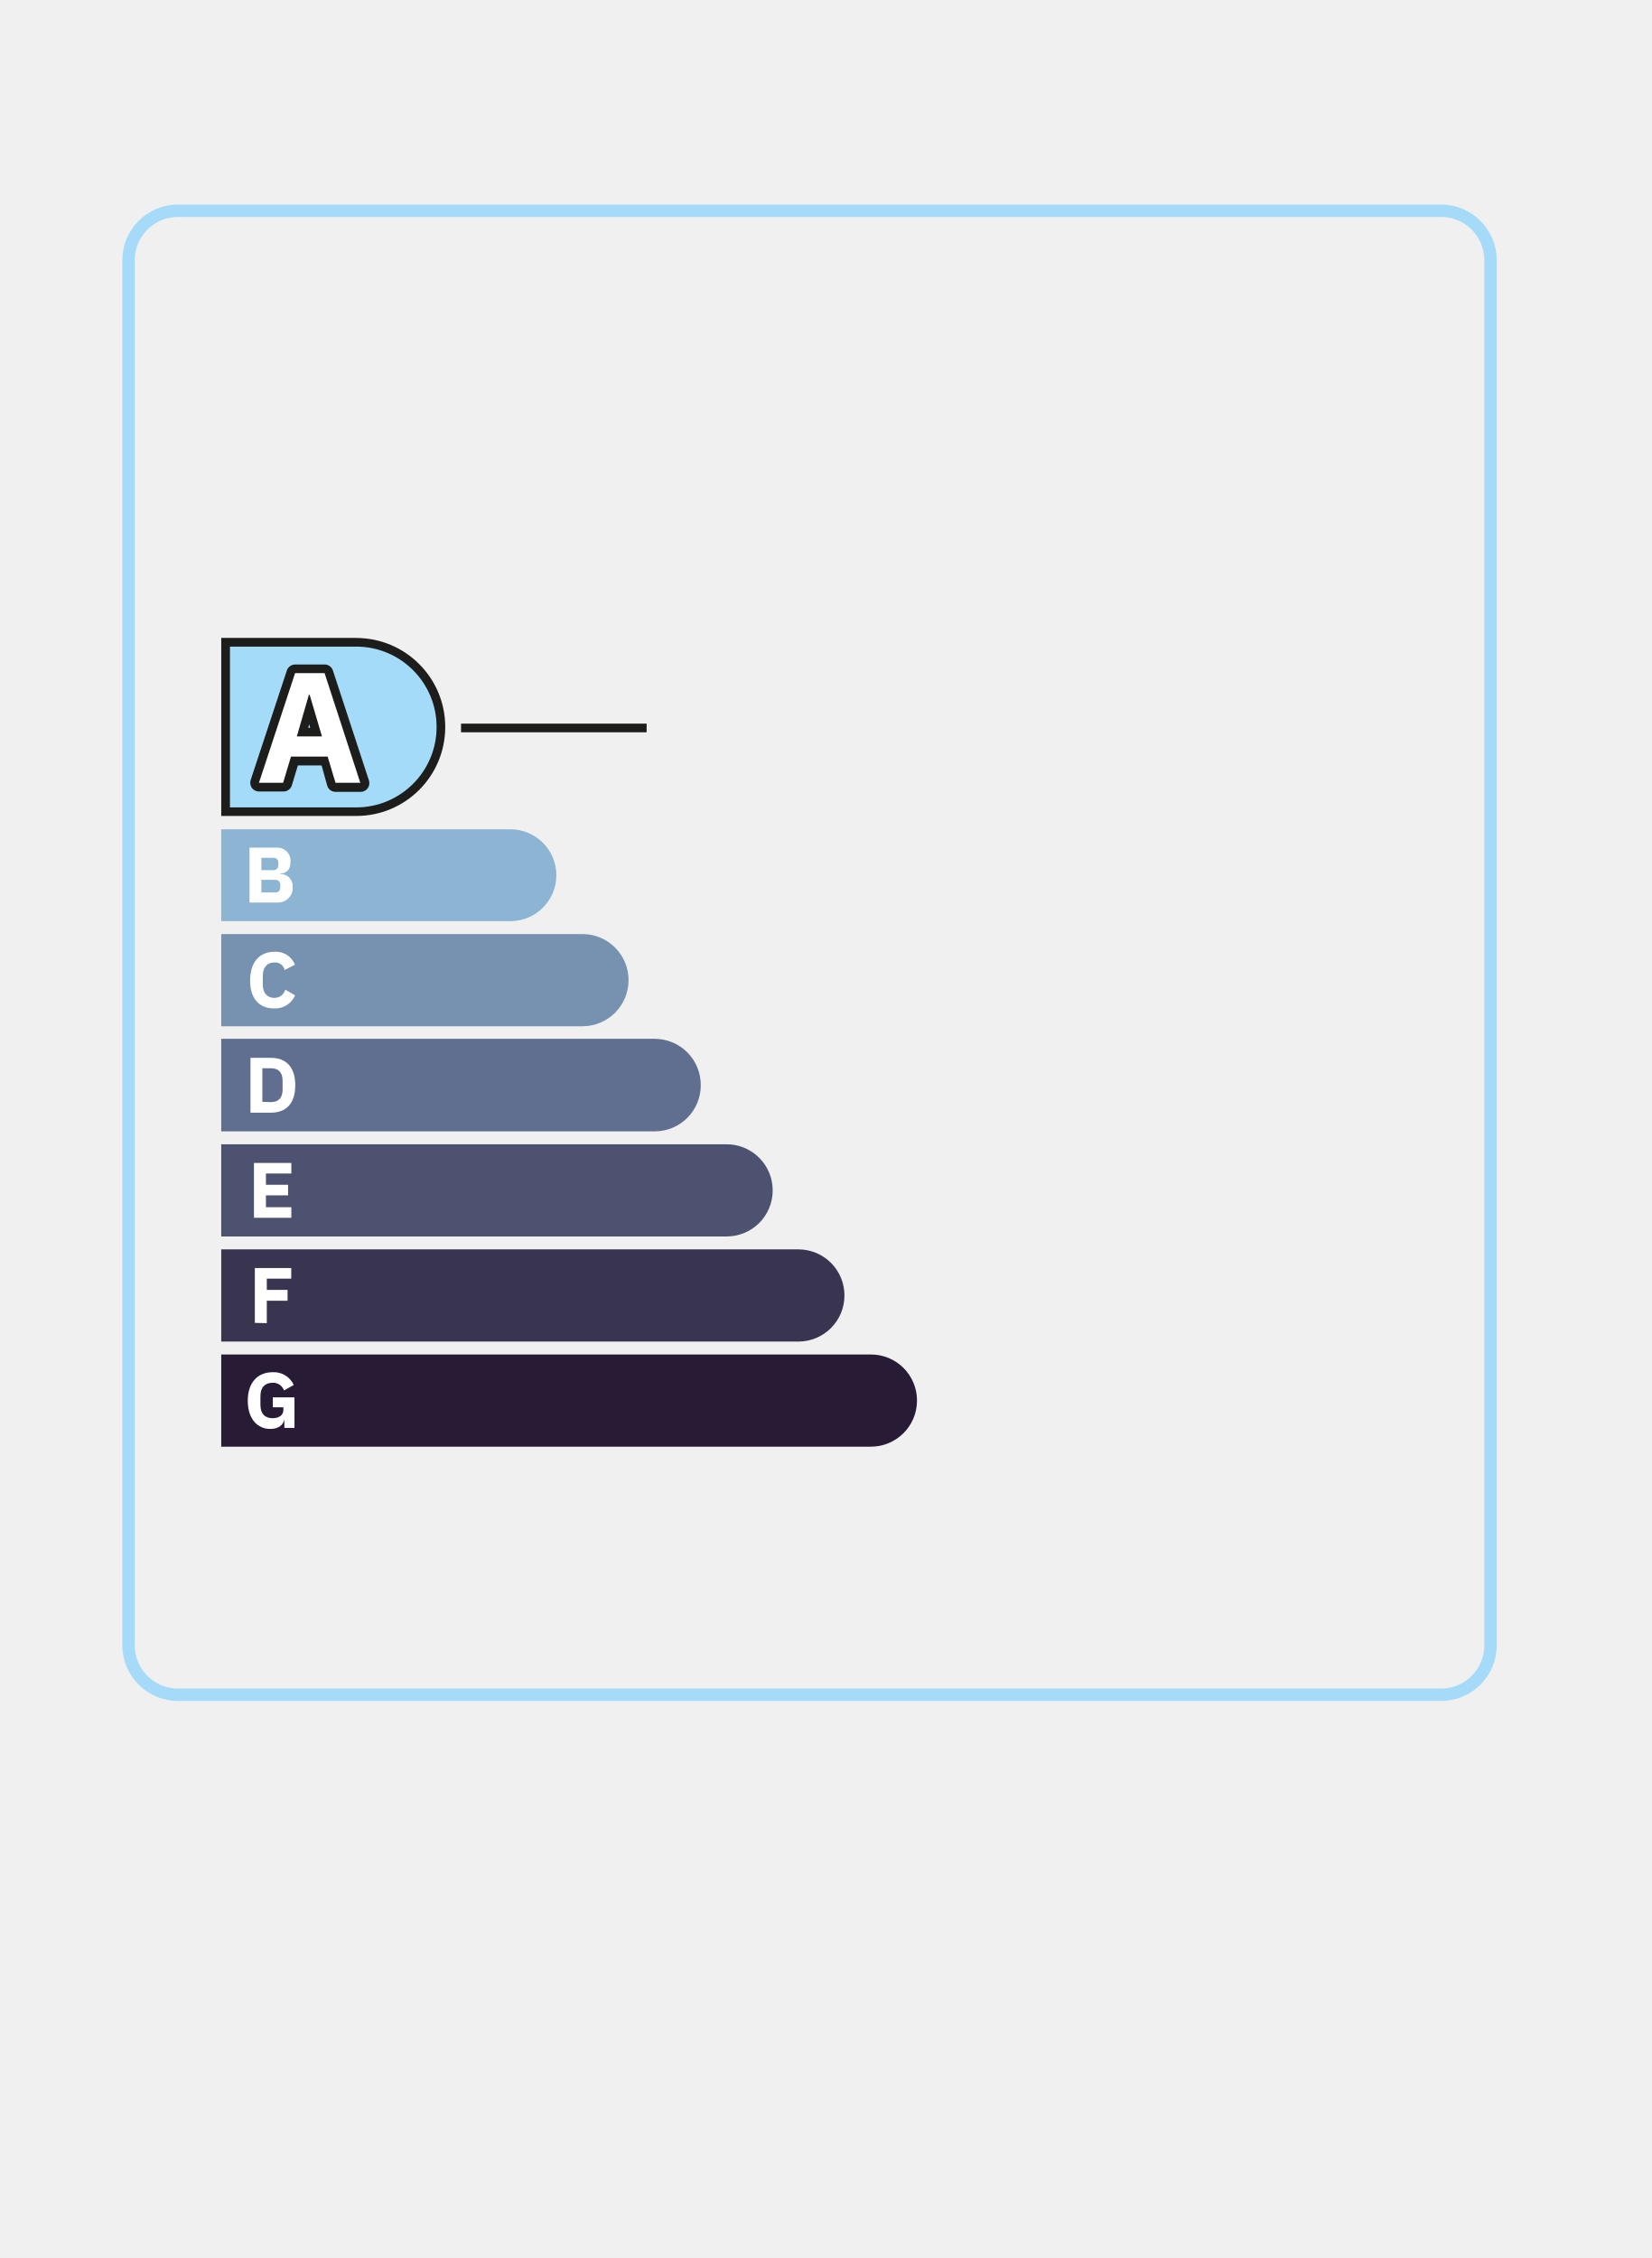
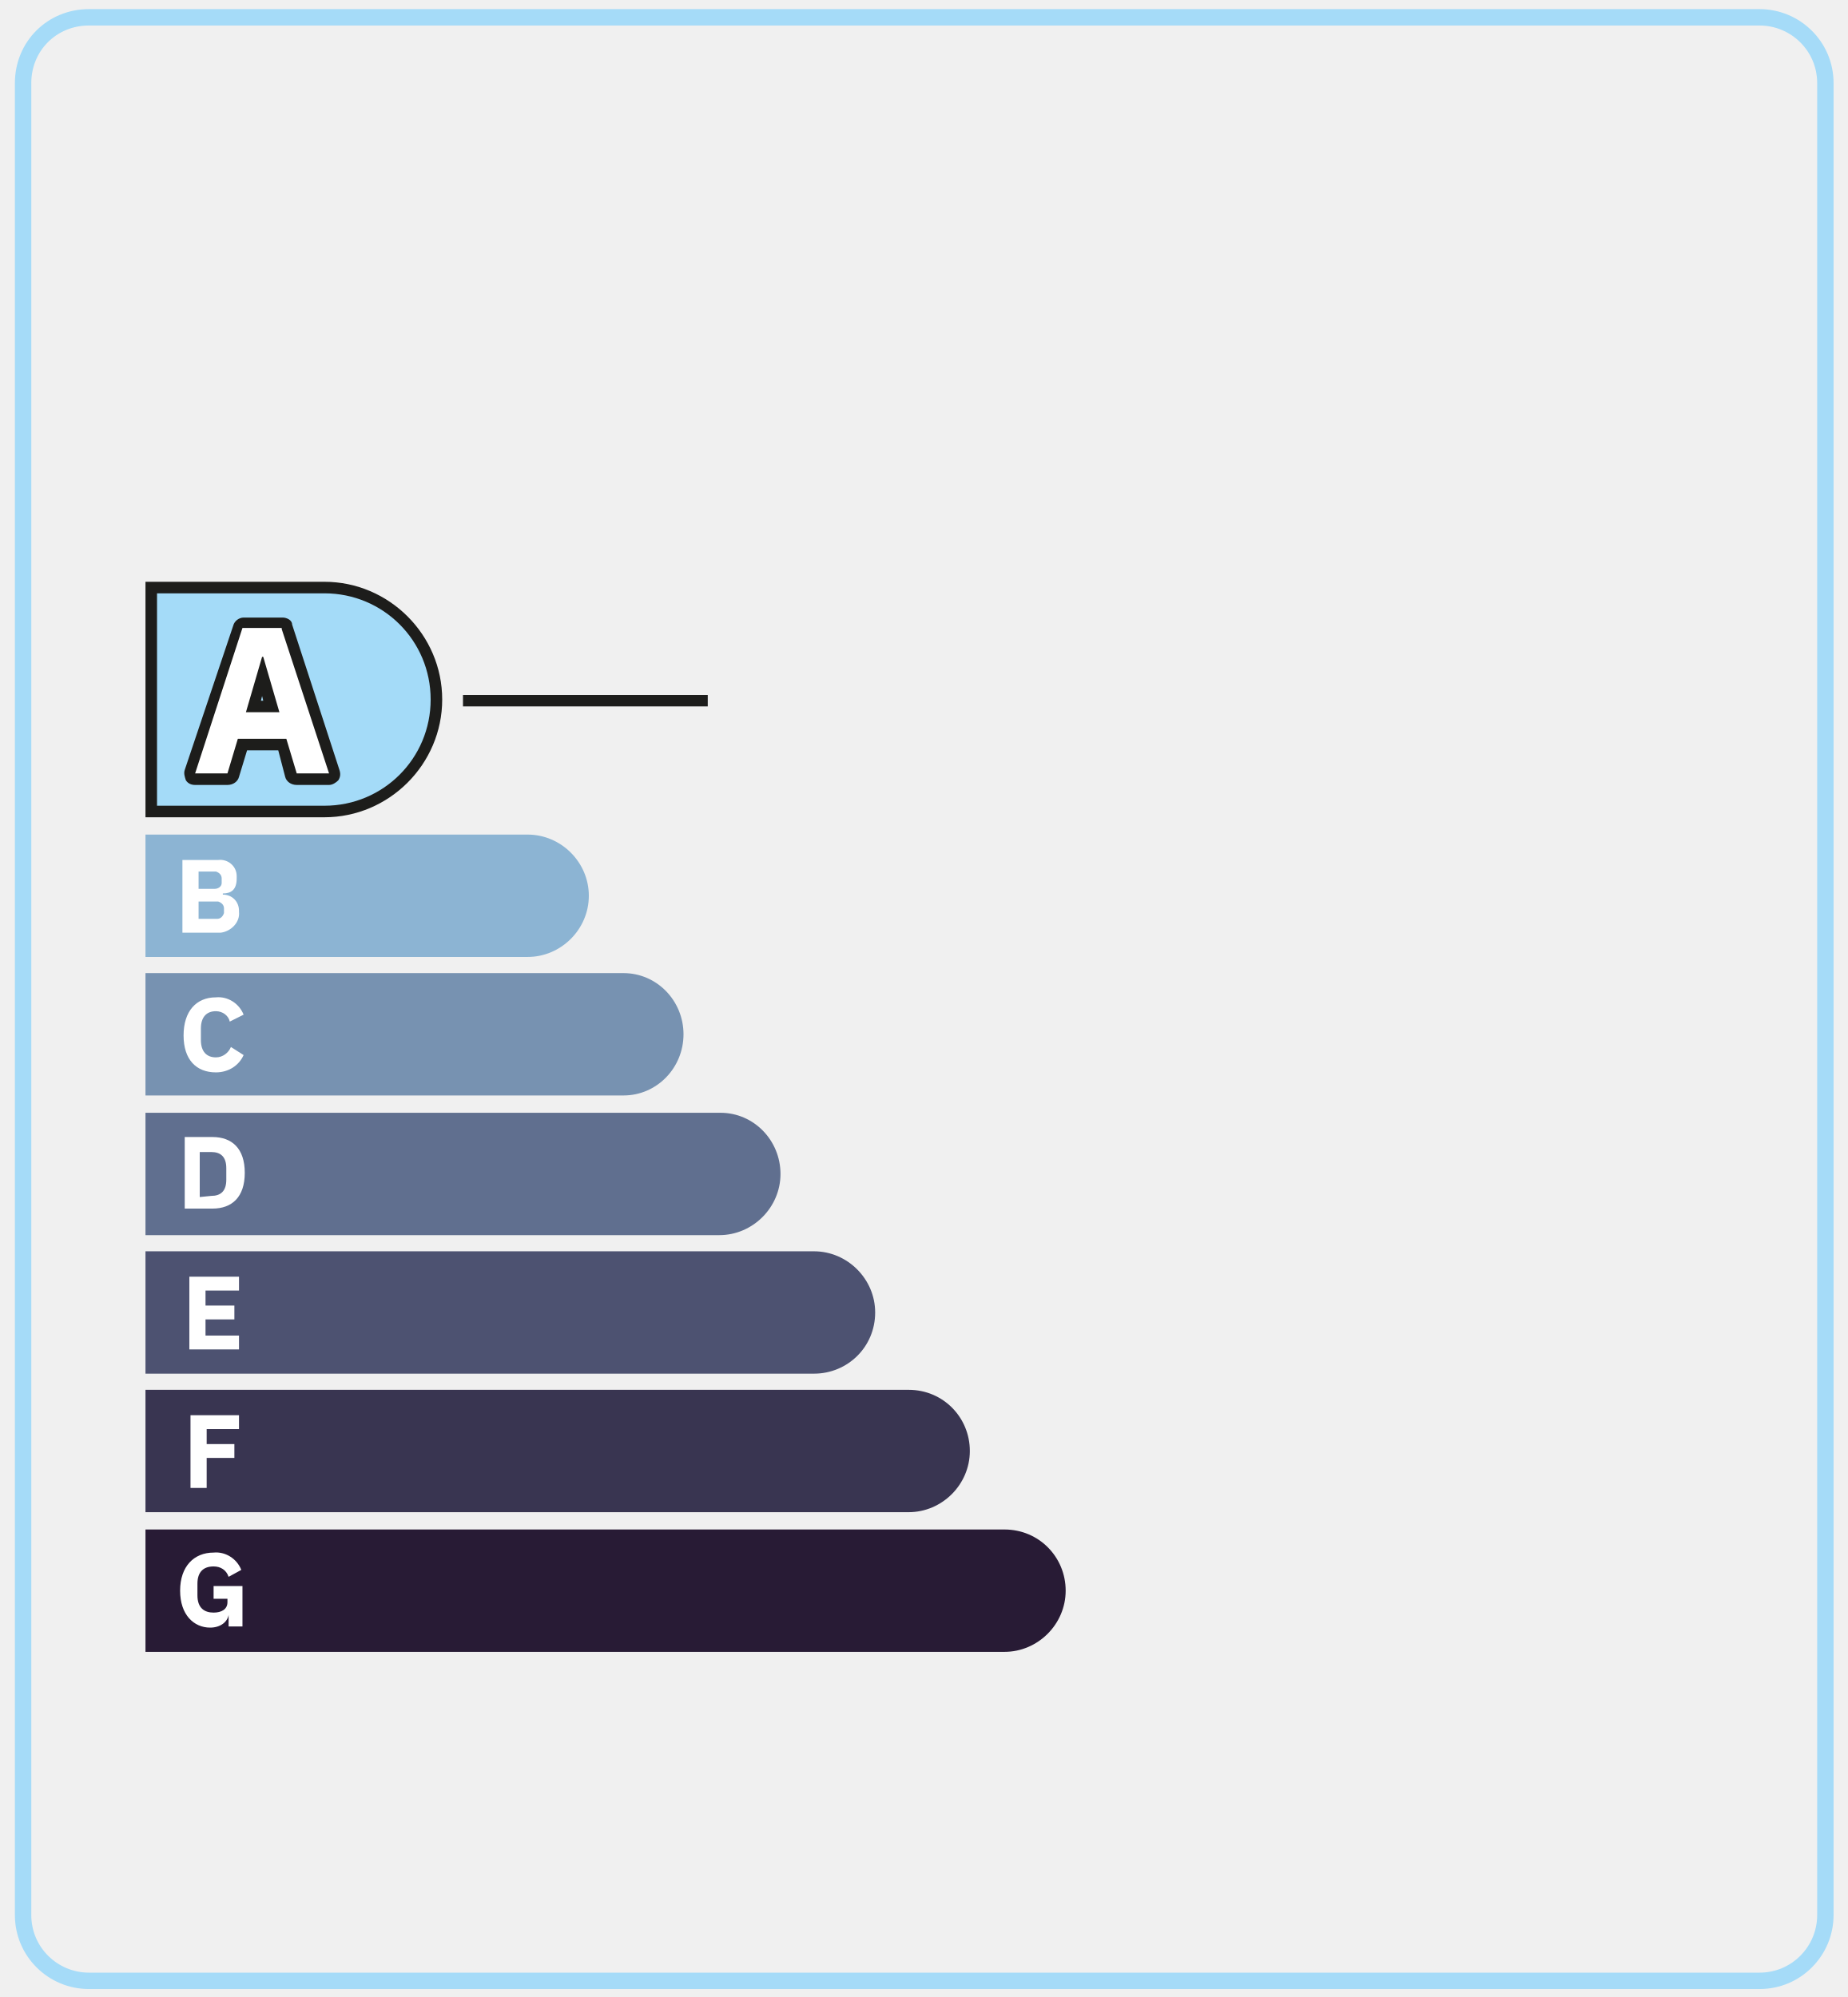
- <svg xmlns="http://www.w3.org/2000/svg" width="66.74mm" height="91.25mm" viewBox="0 0 189.18 258.66">
-   <defs>
-     <style>.a{fill:#8cb4d3;}.b{fill:#fff;}.c{fill:#7792b1;}.d{fill:#a4dbf8;}.e{fill:#1d1d1b;}.f{fill:#606f8f;}.g{fill:#4d5271;}.h{fill:#393551;}.i{fill:#281b35;}.j,.k{fill:none;}.j{stroke:#a5dbf8;stroke-miterlimit:10;stroke-width:1.42px;}.k{stroke:#1d1d1b;stroke-width:0.99px;}</style>
-   </defs>
-   <path class="a" d="M25.34,105.52H58.46a5.27,5.27,0,0,0,5.27-5.27h0A5.27,5.27,0,0,0,58.46,95H25.34Z" />
-   <path class="b" d="M28.58,97.1h3.05a1.52,1.52,0,0,1,1.65,1.61c0,1-.53,1.33-1.17,1.35v.06a1.39,1.39,0,0,1,1.42,1.48,1.69,1.69,0,0,1-1.62,1.79H28.58Zm1.36,2.58H31.3a.54.54,0,0,0,.58-.58v-.27a.53.53,0,0,0-.58-.57H29.94Zm0,2.55h1.58a.52.52,0,0,0,.58-.56v-.31a.53.53,0,0,0-.58-.57H29.94Z" />
-   <path class="c" d="M25.34,117.56H66.76A5.28,5.28,0,0,0,72,112.28h0A5.28,5.28,0,0,0,66.76,107H25.34Z" />
-   <path class="b" d="M28.65,112.33c0-2.13,1.09-3.3,2.78-3.3a2.33,2.33,0,0,1,2.35,1.48l-1.18.61a1.11,1.11,0,0,0-1.17-.87c-.8,0-1.33.54-1.33,1.53v1c0,1,.53,1.53,1.33,1.53a1.29,1.29,0,0,0,1.25-.94l1.12.65a2.47,2.47,0,0,1-2.37,1.5C29.74,115.53,28.65,114.45,28.65,112.33Z" />
-   <path class="d" d="M25.84,93V73.57h15A9.71,9.71,0,0,1,40.8,93Z" />
-   <path class="e" d="M40.8,74.07a9.21,9.21,0,0,1,0,18.42H26.34V74.07H40.8m0-1H25.34v20.4H40.8A10.19,10.19,0,0,0,51,83.28h0a10.2,10.2,0,0,0-10.2-10.2Z" />
-   <path class="f" d="M25.34,129.6H75a5.27,5.27,0,0,0,5.27-5.28h0A5.28,5.28,0,0,0,75,119H25.34Z" />
-   <path class="b" d="M28.69,121.18h2.36c1.67,0,2.77,1,2.77,3.14s-1.1,3.14-2.77,3.14H28.69Zm2.36,5.07c.81,0,1.32-.44,1.32-1.44v-1c0-1-.51-1.44-1.32-1.44h-1v3.85Z" />
-   <path class="g" d="M25.34,141.64H83.23a5.27,5.27,0,0,0,5.28-5.28h0a5.28,5.28,0,0,0-5.28-5.28H25.34Z" />
-   <path class="b" d="M29.09,139.5v-6.28h4.28v1.21H30.46v1.29H33v1.21H30.46v1.36h2.91v1.21Z" />
-   <path class="h" d="M25.34,153.68H91.45a5.28,5.28,0,0,0,5.28-5.28h0a5.27,5.27,0,0,0-5.28-5.28H25.34Z" />
-   <path class="b" d="M29.19,151.54v-6.28h4.17v1.21h-2.8v1.29h2.38V149H30.56v2.57Z" />
-   <path class="i" d="M25.34,165.72H99.76a5.28,5.28,0,0,0,5.28-5.28h0a5.27,5.27,0,0,0-5.28-5.28H25.34Z" />
-   <path class="b" d="M32.57,162.58h0c-.09.63-.67,1.11-1.61,1.11-1.44,0-2.58-1.12-2.58-3.23s1.15-3.27,2.85-3.27a2.51,2.51,0,0,1,2.42,1.46l-1.12.63a1.3,1.3,0,0,0-1.3-.88c-.85,0-1.4.49-1.4,1.53v1c0,1.05.55,1.53,1.4,1.53.68,0,1.23-.32,1.23-.93v-.32H31.25v-1.14h2.48v3.5H32.57Z" />
-   <path class="b" d="M38.43,90.17a.5.5,0,0,1-.48-.35l-.79-2.64H33.7l-.8,2.64a.48.48,0,0,1-.47.35H29.66a.48.48,0,0,1-.47-.65L33.33,77a.49.49,0,0,1,.47-.34h3.38a.49.49,0,0,1,.47.34l4.09,12.57a.49.49,0,0,1-.07.45.48.48,0,0,1-.4.2Zm-2.23-6.3-.79-2.66-.77,2.66Z" />
-   <path class="e" d="M37.18,77.11l4.09,12.56H38.43l-.9-3h-4.2l-.9,3H29.66L33.8,77.11h3.38M34,84.36h2.88l-1.41-4.77h-.09L34,84.36m3.2-8.24H33.8a1,1,0,0,0-.94.68L28.71,89.36a1.06,1.06,0,0,0,.14.9,1,1,0,0,0,.81.41h2.77a1,1,0,0,0,1-.71l.69-2.28h2.72L37.48,90a1,1,0,0,0,1,.71h2.84a1,1,0,0,0,.8-.41,1,1,0,0,0,.14-.89L38.13,76.8a1,1,0,0,0-1-.68ZM35.3,83.37l.12-.4.11.4Z" />
-   <rect class="j" x="14.72" y="24.14" width="156.02" height="170" rx="5.67" />
-   <line class="k" x1="52.81" y1="83.39" x2="74.07" y2="83.39" />
+ <svg xmlns="http://www.w3.org/2000/svg" version="1.1" id="Calque_1" x="0px" y="0px" viewBox="0 0 160 173" style="enable-background:new 0 0 160 173;" xml:space="preserve">
+   <style type="text/css">
+ 	.st0{fill:#8CB4D3;}
+ 	.st1{fill:#FFFFFF;}
+ 	.st2{fill:#7792B1;}
+ 	.st3{fill:#A4DBF8;}
+ 	.st4{fill:#1D1D1B;}
+ 	.st5{fill:#606F8F;}
+ 	.st6{fill:#4D5271;}
+ 	.st7{fill:#393551;}
+ 	.st8{fill:#281B35;}
+ 	.st9{fill:none;stroke:#A5DBF8;stroke-width:1.42;stroke-miterlimit:10;}
+ 	.st10{fill:none;stroke:#1D1D1B;stroke-width:0.99;stroke-miterlimit:4;}
+ </style>
+   <g>
+     <path class="st0" d="M12.6,82.9h33.1c2.9,0,5.3-2.4,5.3-5.3l0,0c0-2.9-2.4-5.3-5.3-5.3H12.6V82.9z" />
+     <path class="st1" d="M15.8,74.5h3.1c0.8-0.1,1.6,0.5,1.6,1.4c0,0.1,0,0.2,0,0.2c0,1-0.5,1.3-1.2,1.3v0.1c0.8,0,1.4,0.6,1.4,1.4   c0,0,0,0.1,0,0.1c0.1,0.9-0.7,1.7-1.6,1.8c0,0,0,0,0,0h-3.3V74.5z M17.2,77h1.4c0.3,0,0.6-0.2,0.6-0.5c0,0,0-0.1,0-0.1v-0.3   c0-0.3-0.2-0.5-0.5-0.6c0,0-0.1,0-0.1,0h-1.4V77z M17.2,79.6h1.6c0.3,0,0.5-0.2,0.6-0.5c0,0,0-0.1,0-0.1v-0.3   c0-0.3-0.2-0.5-0.5-0.6c0,0-0.1,0-0.1,0h-1.6V79.6z" />
+     <path class="st2" d="M12.6,94.9H54c2.9,0,5.2-2.4,5.2-5.3l0,0c0-2.9-2.3-5.3-5.2-5.3H12.6V94.9z" />
+     <path class="st1" d="M15.9,89.7c0-2.1,1.1-3.3,2.8-3.3c1-0.1,2,0.5,2.4,1.5l-1.2,0.6c-0.1-0.5-0.6-0.9-1.2-0.9   c-0.8,0-1.3,0.5-1.3,1.5v1c0,1,0.5,1.5,1.3,1.5c0.6,0,1.1-0.4,1.3-0.9l1.1,0.7c-0.4,0.9-1.3,1.5-2.4,1.5   C17,92.9,15.9,91.8,15.9,89.7z" />
+     <path class="st3" d="M13.1,70.4V50.9h15c5.4,0,9.7,4.4,9.7,9.7c0,5.4-4.4,9.7-9.7,9.7H13.1z" />
+     <path class="st4" d="M28.1,51.4c5.1,0,9.2,4.1,9.2,9.2c0,5.1-4.1,9.2-9.2,9.2H13.6V51.4H28.1 M28.1,50.4H12.6v20.4h15.5   c5.6,0,10.2-4.6,10.2-10.2c0,0,0,0,0,0l0,0C38.3,55,33.7,50.4,28.1,50.4L28.1,50.4z" />
+     <path class="st5" d="M12.6,107h49.7c2.9,0,5.3-2.4,5.3-5.3c0,0,0,0,0,0l0,0c0-2.9-2.3-5.3-5.2-5.3c0,0,0,0,0,0H12.6V107z" />
+     <path class="st1" d="M16,98.5h2.4c1.7,0,2.8,1,2.8,3.1c0,2.1-1.1,3.1-2.8,3.1H16V98.5z M18.3,103.6c0.8,0,1.3-0.4,1.3-1.4v-1   c0-1-0.5-1.4-1.3-1.4h-1v3.9L18.3,103.6z" />
+     <path class="st6" d="M12.6,119h57.9c2.9,0,5.3-2.3,5.3-5.3c0,0,0,0,0,0l0,0c0-2.9-2.4-5.3-5.3-5.3H12.6V119z" />
+     <path class="st1" d="M16.4,116.9v-6.3h4.3v1.2h-2.9v1.3h2.5v1.2h-2.5v1.4h2.9v1.2L16.4,116.9z" />
+     <path class="st7" d="M12.6,131h66.1c2.9,0,5.3-2.4,5.3-5.3l0,0c0-2.9-2.3-5.3-5.3-5.3c0,0,0,0,0,0H12.6V131z" />
+     <path class="st1" d="M16.5,128.9v-6.3h4.2v1.2h-2.8v1.3h2.4v1.2h-2.4v2.6L16.5,128.9z" />
+     <path class="st8" d="M12.6,143.1H87c2.9,0,5.3-2.4,5.3-5.3l0,0c0-2.9-2.3-5.3-5.3-5.3c0,0,0,0,0,0H12.6V143.1z" />
+     <path class="st1" d="M19.8,139.9L19.8,139.9c-0.1,0.6-0.7,1.1-1.6,1.1c-1.4,0-2.6-1.1-2.6-3.2c0-2.1,1.2-3.3,2.9-3.3   c1-0.1,2,0.5,2.4,1.5l-1.1,0.6c-0.2-0.6-0.7-0.9-1.3-0.9c-0.9,0-1.4,0.5-1.4,1.5v1c0,1.1,0.6,1.5,1.4,1.5c0.7,0,1.2-0.3,1.2-0.9   v-0.3h-1.2v-1.1H21v3.5h-1.2V139.9z" />
+     <path class="st1" d="M25.7,67.5c-0.2,0-0.4-0.1-0.5-0.3l-0.8-2.6H21l-0.8,2.6c-0.1,0.2-0.3,0.4-0.5,0.3h-2.8   c-0.3,0-0.5-0.2-0.5-0.5c0-0.1,0-0.1,0-0.2l4.1-12.5c0.1-0.2,0.3-0.3,0.5-0.3h3.4c0.2,0,0.4,0.1,0.5,0.3L29,66.9   c0.1,0.2,0,0.3-0.1,0.4c-0.1,0.1-0.2,0.2-0.4,0.2L25.7,67.5z M23.5,61.2l-0.8-2.7l-0.8,2.7H23.5z" />
+     <path class="st4" d="M24.4,54.5L28.5,67h-2.8l-0.9-3h-4.2l-0.9,3h-2.8l4.1-12.6H24.4 M21.3,61.7h2.9l-1.4-4.8h-0.1L21.3,61.7    M24.5,53.5h-3.4c-0.4,0-0.8,0.3-0.9,0.7L16,66.7c-0.1,0.3,0,0.6,0.1,0.9c0.2,0.3,0.5,0.4,0.8,0.4h2.8c0.5,0,0.9-0.3,1-0.7l0.7-2.3   h2.7l0.6,2.3c0.1,0.4,0.5,0.7,1,0.7h2.8c0.3,0,0.6-0.2,0.8-0.4c0.2-0.3,0.2-0.6,0.1-0.9l-4.1-12.6C25.3,53.7,24.8,53.5,24.5,53.5   L24.5,53.5z M22.6,60.7l0.1-0.4l0.1,0.4H22.6z" />
+     <path class="st9" d="M7.7,1.5h144.7c3.1,0,5.7,2.5,5.7,5.7v158.7c0,3.1-2.5,5.7-5.7,5.7H7.7c-3.1,0-5.7-2.5-5.7-5.7V7.2   C2,4,4.5,1.5,7.7,1.5z" />
+     <line class="st10" x1="40.1" y1="60.7" x2="61.3" y2="60.7" />
+   </g>
</svg>
